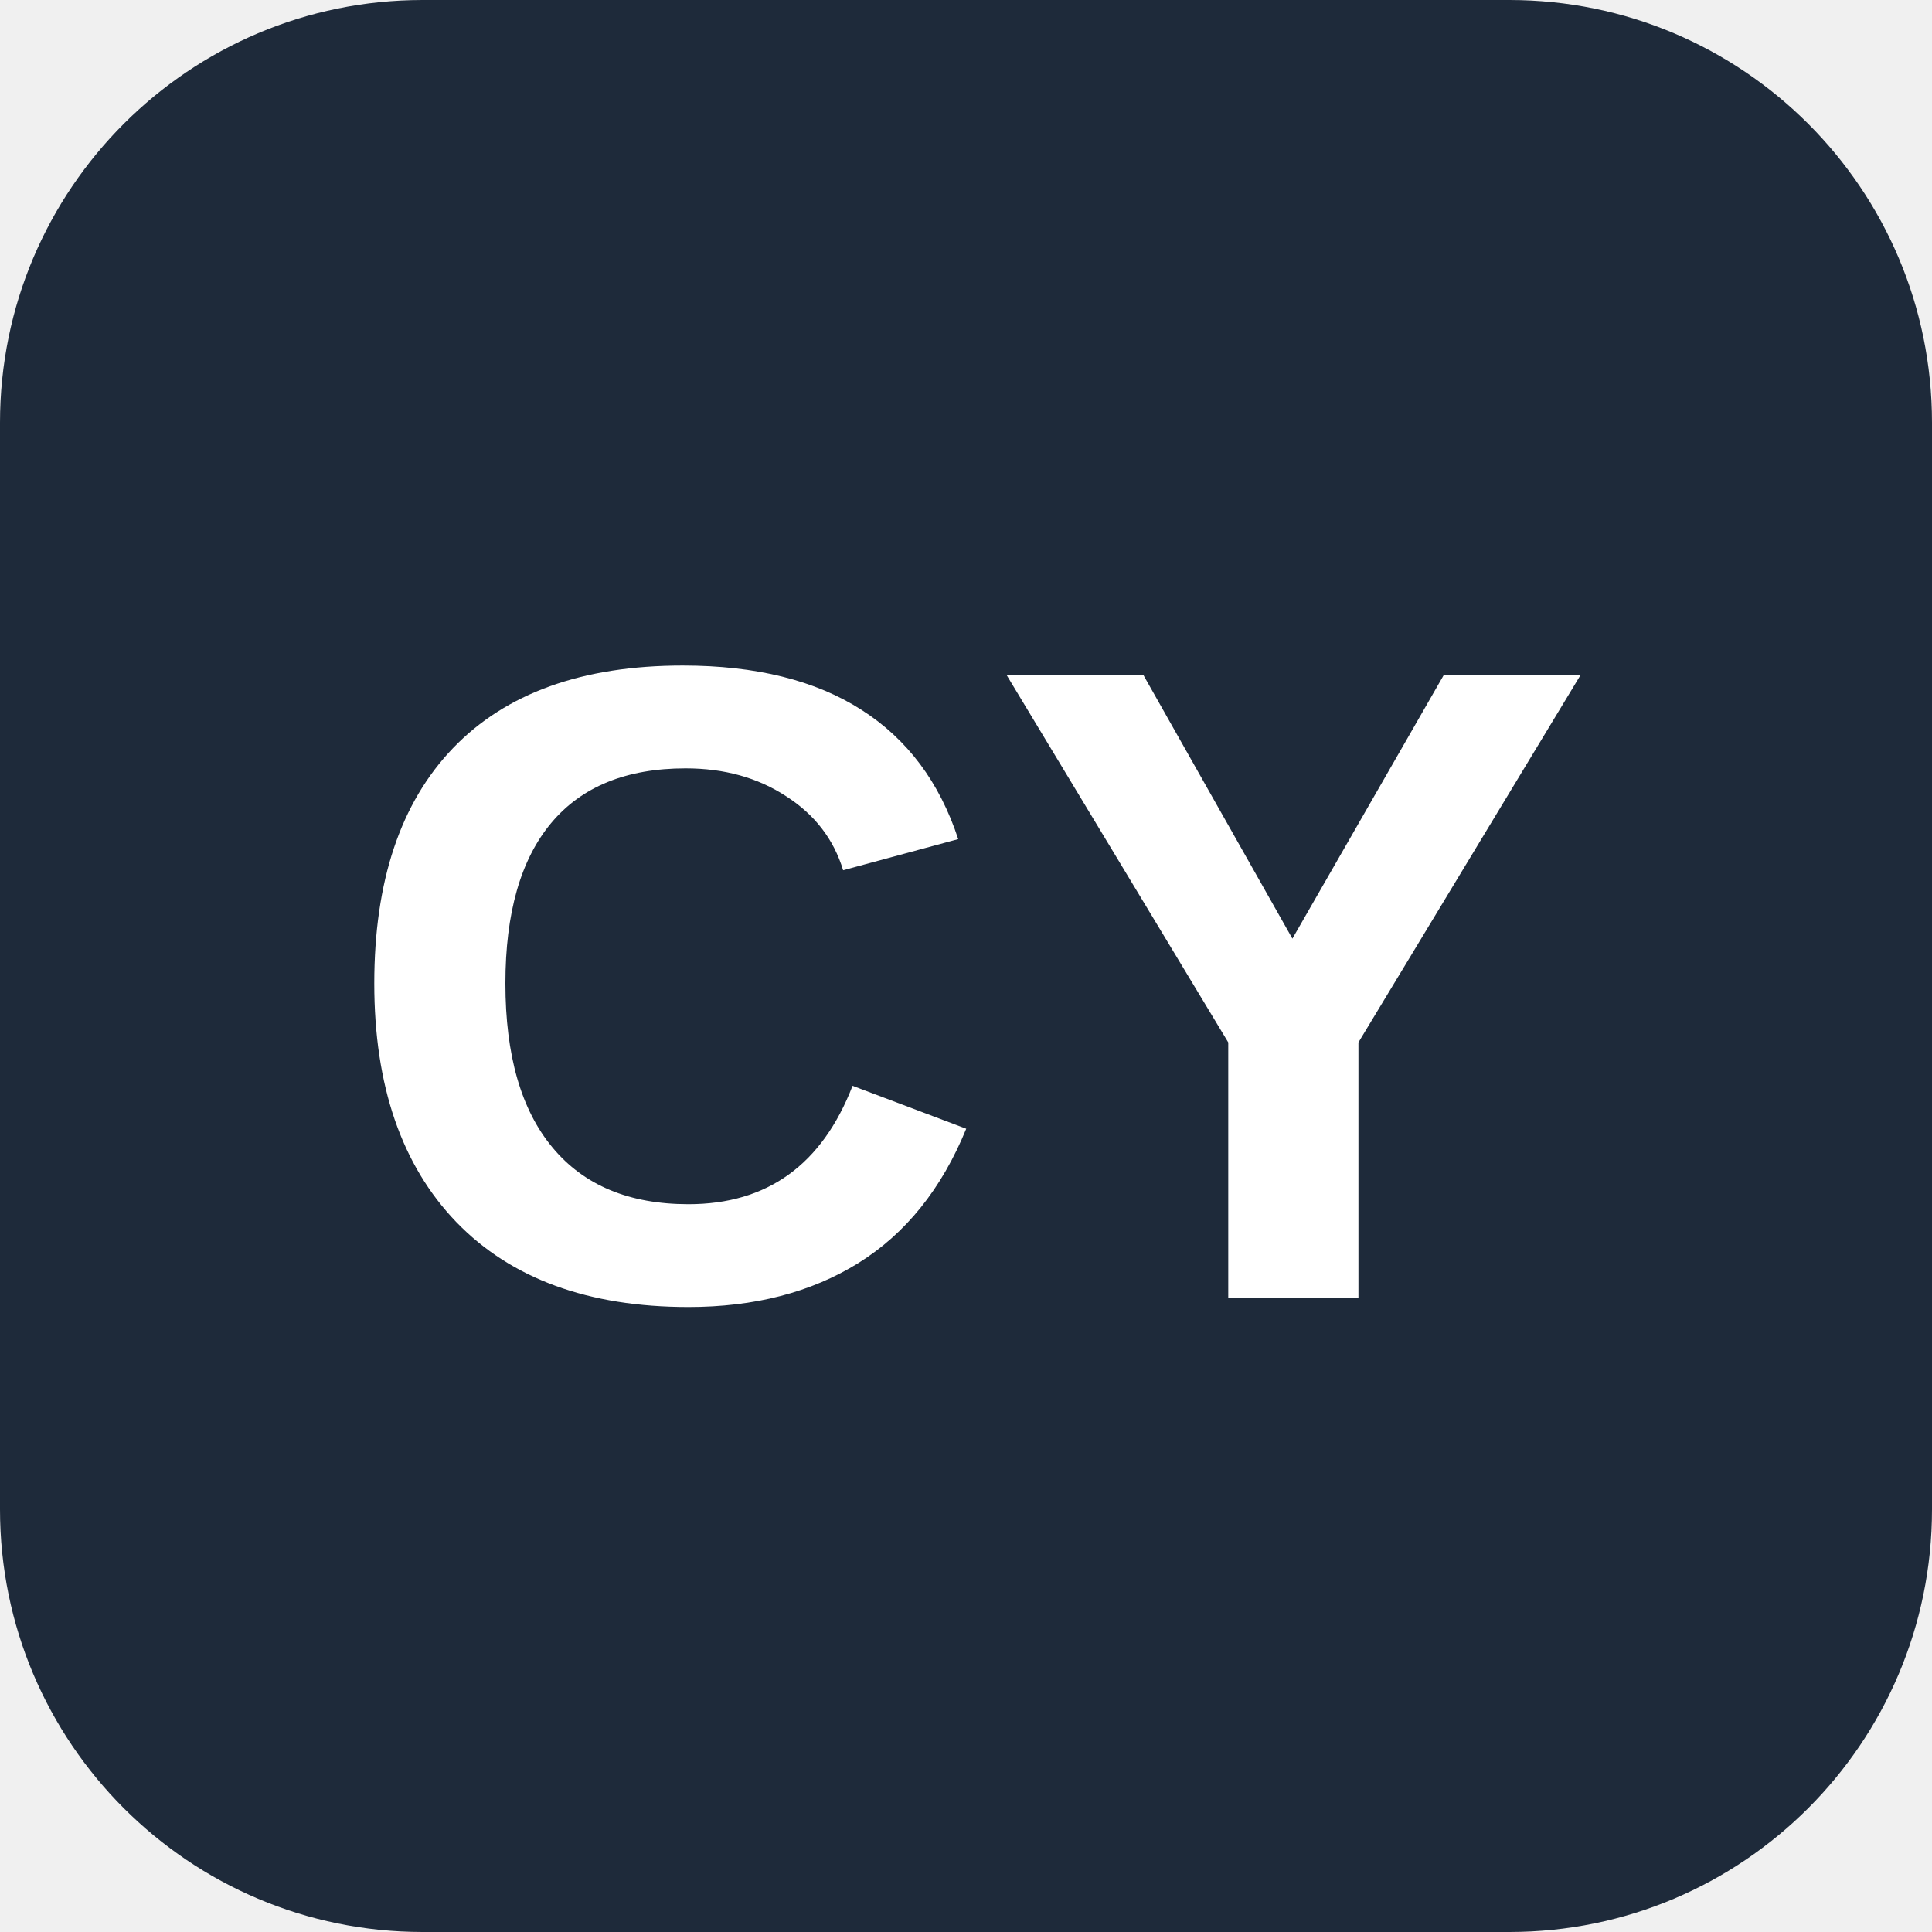
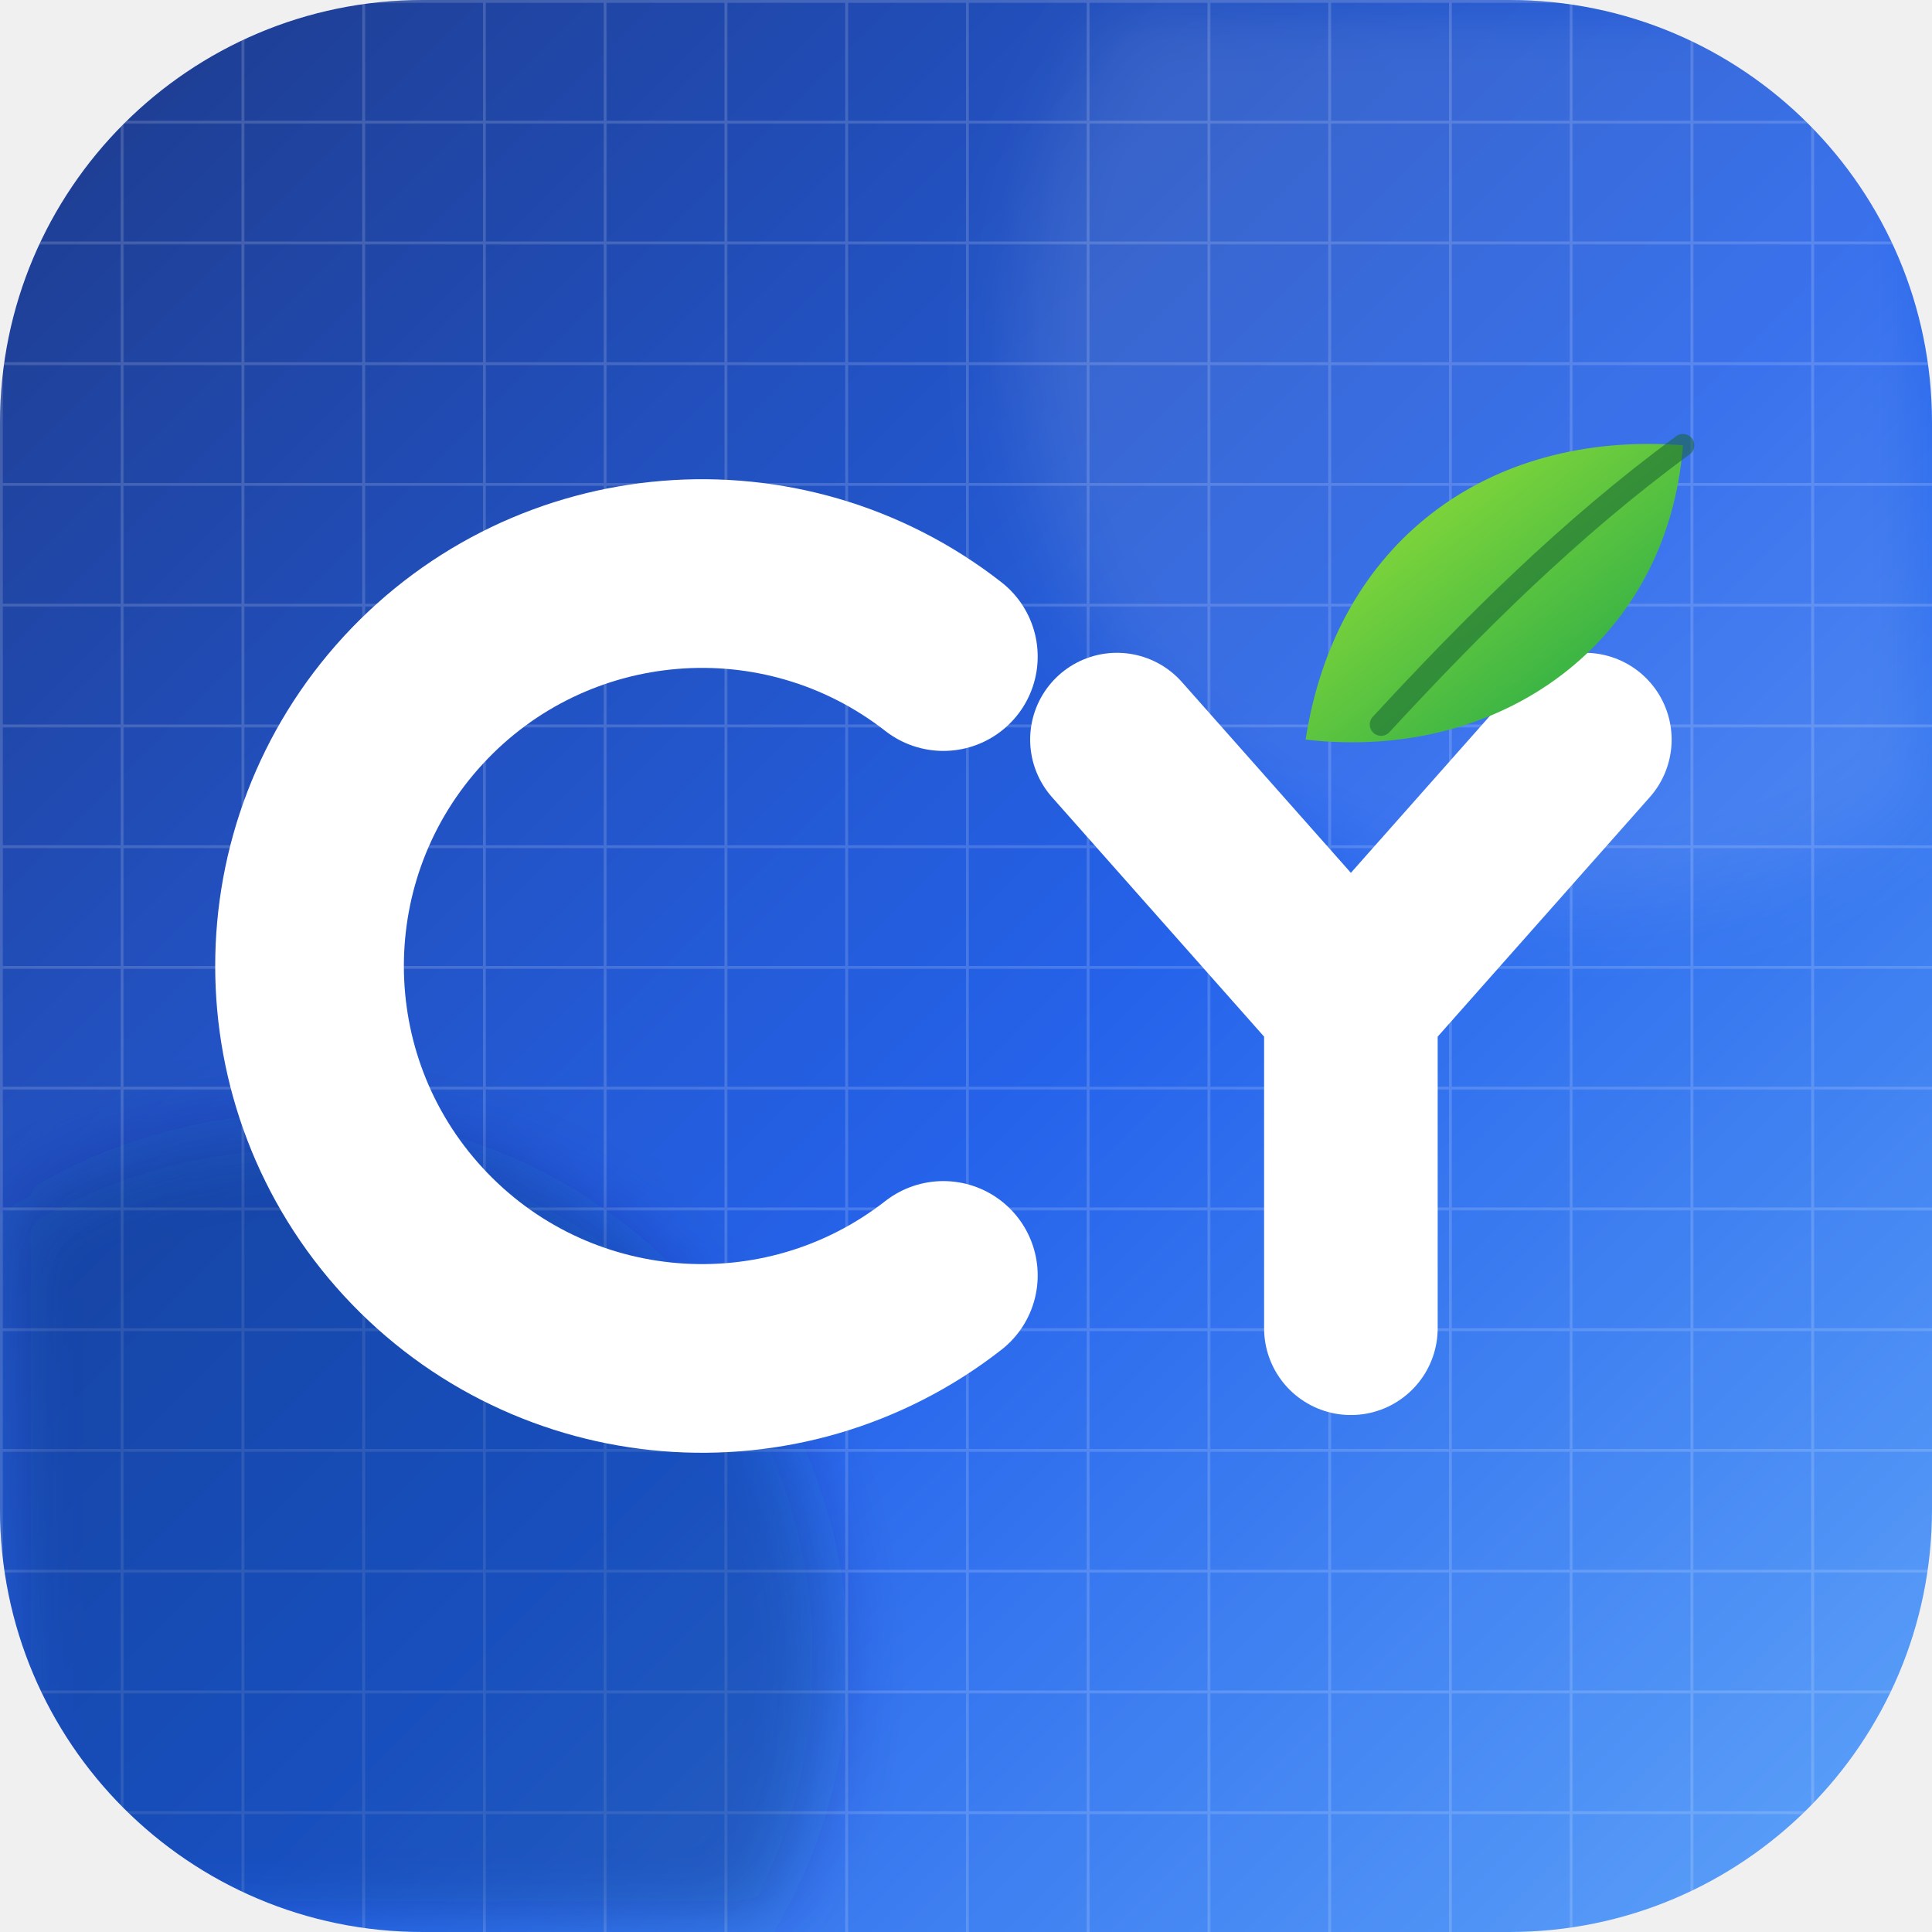
- <svg xmlns="http://www.w3.org/2000/svg" viewBox="0 0 64 64">
-   <rect width="64" height="64" rx="14" fill="#1e2a3a" />
-   <text x="32" y="43" font-family="Arial, Helvetica, sans-serif" font-size="30" font-weight="700" fill="#ffffff" text-anchor="middle">CY</text>
+ <svg xmlns="http://www.w3.org/2000/svg" viewBox="0 0 512 512" width="512" height="512">
+   <defs>
+     <linearGradient id="bg" x1="0" y1="0" x2="1" y2="1">
+       <stop offset="0" stop-color="#1e3a8a" />
+       <stop offset="0.55" stop-color="#2563eb" />
+       <stop offset="1" stop-color="#60a5fa" />
+     </linearGradient>
+     <linearGradient id="leaf" x1="0" y1="0" x2="1" y2="1">
+       <stop offset="0" stop-color="#a3e635" />
+       <stop offset="1" stop-color="#16a34a" />
+     </linearGradient>
+     <pattern id="grid" width="32" height="32" patternUnits="userSpaceOnUse">
+       <path d="M32 0H0V32" fill="none" stroke="#ffffff" stroke-opacity="0.16" stroke-width="1.5" />
+     </pattern>
+     <clipPath id="round">
+       <rect width="512" height="512" rx="112" />
+     </clipPath>
+     <filter id="soft" x="-20%" y="-20%" width="140%" height="140%">
+       <feGaussianBlur stdDeviation="10" />
+     </filter>
+   </defs>
+   <g clip-path="url(#round)">
+     <rect width="512" height="512" fill="url(#bg)" />
+     <rect width="512" height="512" fill="url(#grid)" />
+     <circle cx="420" cy="90" r="150" fill="#ffffff" fill-opacity="0.10" filter="url(#soft)" />
+     <circle cx="80" cy="440" r="140" fill="#0f2a6b" fill-opacity="0.35" filter="url(#soft)" />
+   </g>
+   <path d="M250 174A104 104 0 1 0 250 338" fill="none" stroke="#ffffff" stroke-width="50" stroke-linecap="round" />
+   <path d="M296 196l62 70 62-70M358 266v86" fill="none" stroke="#ffffff" stroke-width="46" stroke-linecap="round" stroke-linejoin="round" />
+   <path d="M446 118c-52-4-92 26-100 78 52 6 96-26 100-78z" fill="url(#leaf)" />
+   <path d="M446 118c-30 22-56 48-80 74" fill="none" stroke="#166534" stroke-opacity="0.55" stroke-width="6" stroke-linecap="round" />
</svg>
